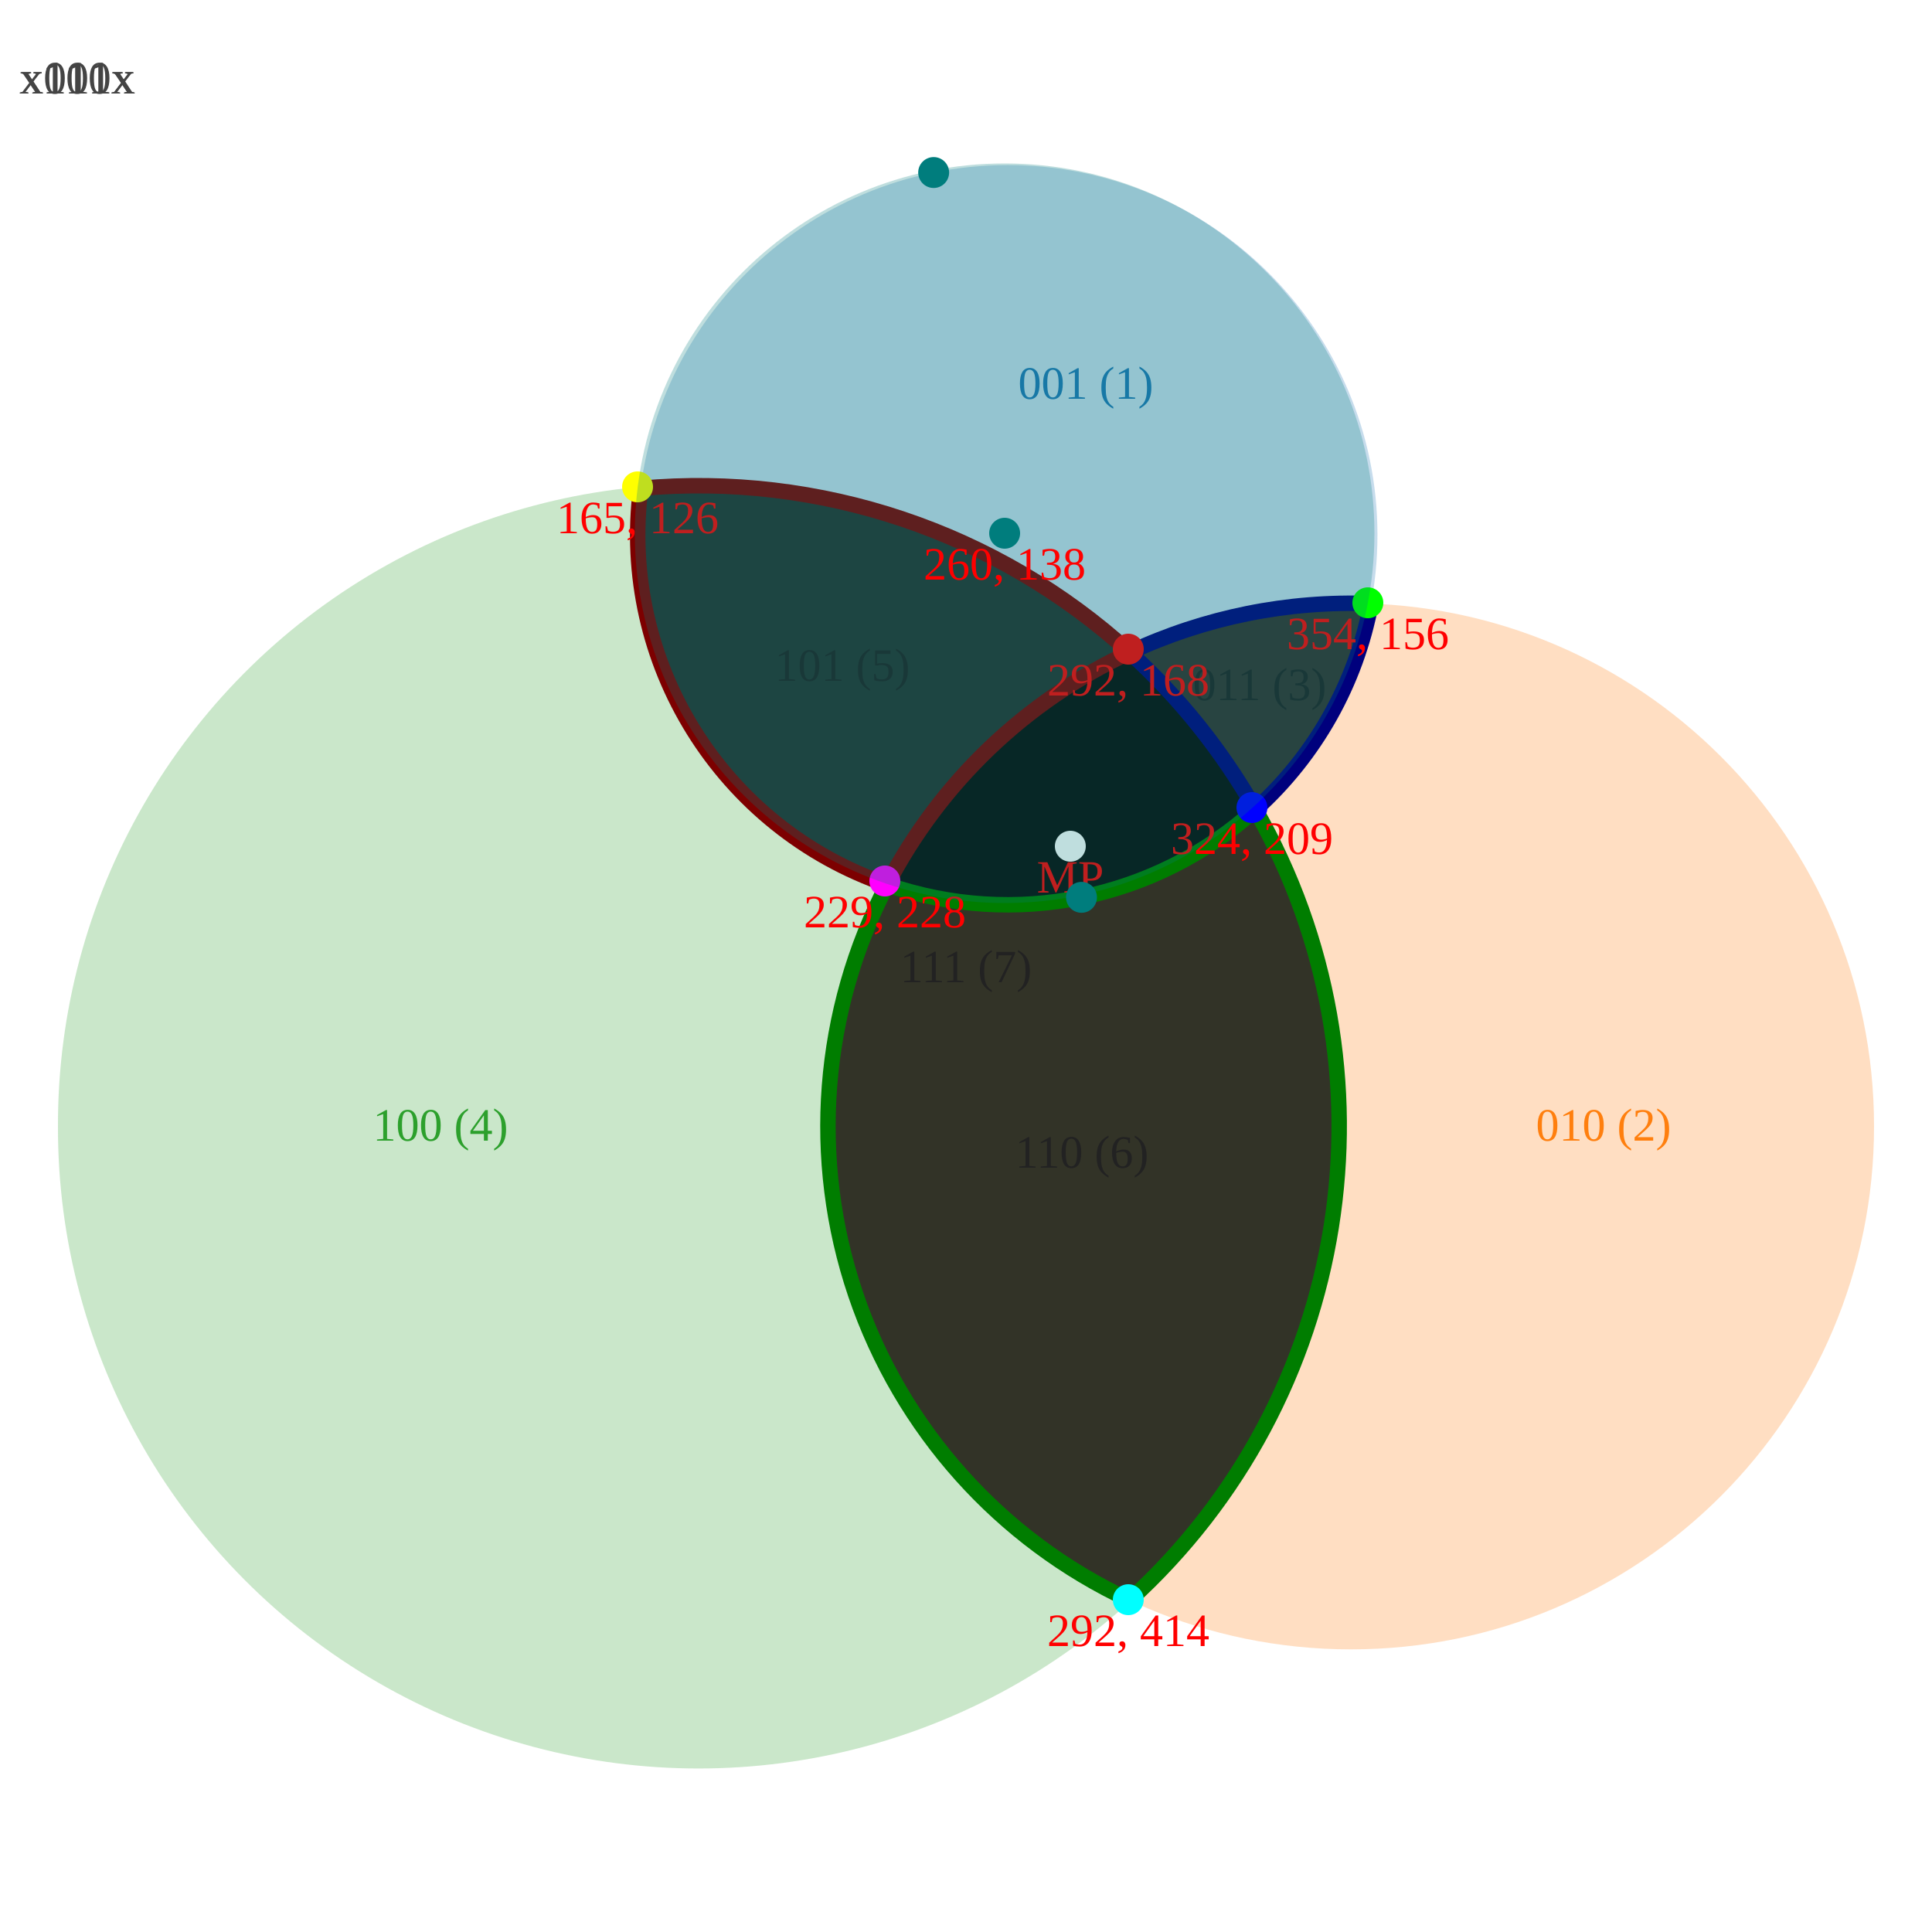
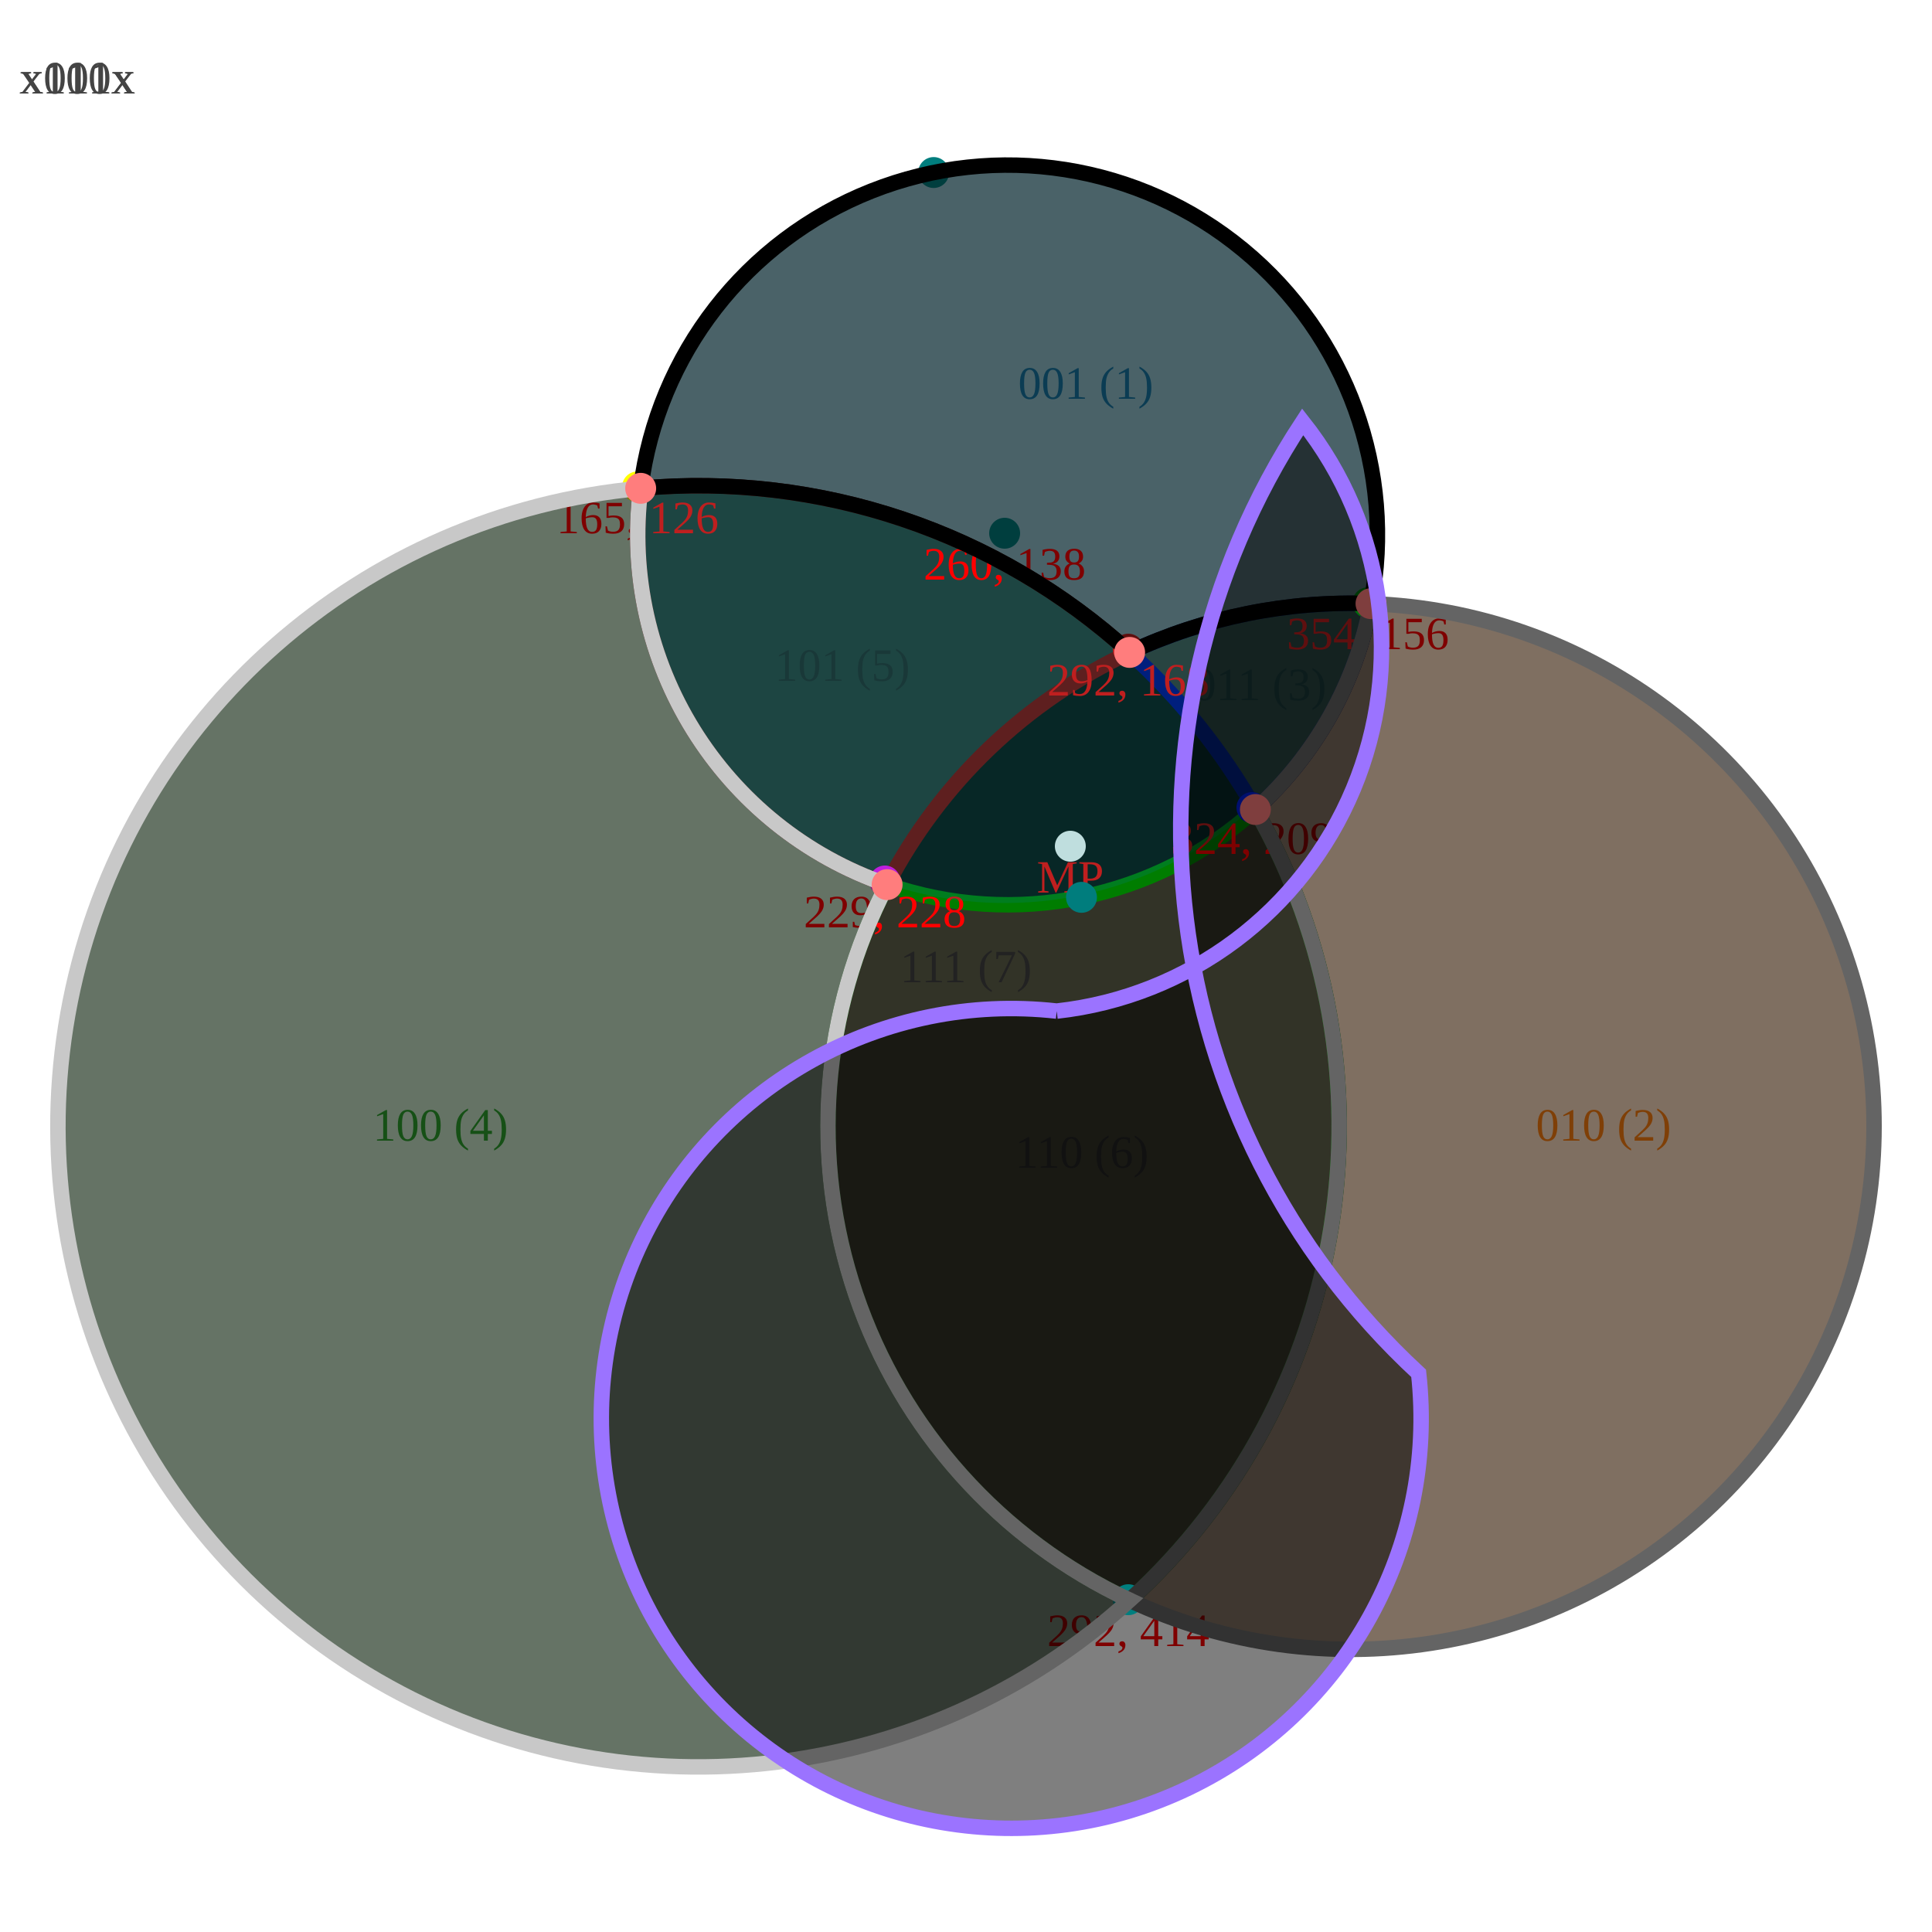
<svg xmlns="http://www.w3.org/2000/svg" width="500" height="500" version="1.1">
  <g class="venn-area venn-circle venn-sets-0">
    <path d=" M 260.764 138.442  m -95.718 0  a 95.718 95.718 0 1 0 191.436 0  a 95.718 95.718 0 1 0 -191.436 0" style="fill-opacity: 0.25; fill: rgb(31, 119, 180); stroke-opacity: 0; stroke: rgb(255, 255, 255); stroke-width: 0px;" />
    <text text-anchor="middle" dy=".35em" x="281" y="99" style="fill: rgb(31, 119, 180);">
      <tspan x="281" y="99" dy="0.35em">001 (1)</tspan>
    </text>
  </g>
  <g class="venn-area venn-circle venn-sets-1">
    <path d=" M 349.634 291.488  m -135.366 0  a 135.366 135.366 0 1 0 270.732 0  a 135.366 135.366 0 1 0 -270.732 0" style="fill-opacity: 0.25; fill: rgb(255, 127, 14); stroke-opacity: 0; stroke: rgb(255, 255, 255); stroke-width: 0px;" />
    <text text-anchor="middle" dy=".35em" x="415" y="291" style="fill: rgb(255, 127, 14);">
      <tspan x="415" y="291" dy="0.35em">010 (2)</tspan>
    </text>
  </g>
  <g class="venn-area venn-circle venn-sets-2">
    <path d=" M 180.789 291.488  m -165.789 0  a 165.789 165.789 0 1 0 331.577 0  a 165.789 165.789 0 1 0 -331.577 0" style="fill-opacity: 0.25; fill: rgb(44, 160, 44); stroke-opacity: 0; stroke: rgb(255, 255, 255); stroke-width: 0px;" />
    <text text-anchor="middle" dy=".35em" x="114" y="291" style="fill: rgb(44, 160, 44);">
      <tspan x="114" y="291" dy="0.35em">100 (4)</tspan>
    </text>
  </g>
  <g class="venn-area venn-intersection venn-sets-0_1">
    <path d=" M 229.586 228.94  A 135.366 135.366 0 0 1 354.816 156.221  A 95.718 95.718 0 0 1 229.586 228.94" style="fill-opacity: 0.5; stroke-opacity: 0; stroke: rgb(255, 255, 255); stroke-width: 0px;" />
    <text text-anchor="middle" dy=".35em" x="326" y="177" style="fill: rgb(68, 68, 68);">
      <tspan x="326" y="177" dy="0.35em">011 (3)</tspan>
    </text>
  </g>
  <g class="venn-area venn-intersection venn-sets-0_2">
    <path d=" M 165.809 126.378  A 165.789 165.789 0 0 1 324.888 209.505  A 95.718 95.718 0 0 1 165.809 126.378" style="fill-opacity: 0.5; stroke-opacity: 0; stroke: rgb(255, 255, 255); stroke-width: 0px;" />
    <text text-anchor="middle" dy=".35em" x="218" y="172" style="fill: rgb(68, 68, 68);">
      <tspan x="218" y="172" dy="0.35em">101 (5)</tspan>
    </text>
  </g>
  <g class="venn-area venn-intersection venn-sets-1_2">
    <path d=" M 292.342 414.132  A 135.366 135.366 0 0 1 292.342 168.844  A 165.789 165.789 0 0 1 292.342 414.132" style="fill-opacity: 0.5; stroke-opacity: 0; stroke: rgb(255, 255, 255); stroke-width: 0px;" />
    <text text-anchor="middle" dy=".35em" x="280" y="298" style="fill: rgb(68, 68, 68);">
      <tspan x="280" y="298" dy="0.35em">110 (6)</tspan>
    </text>
  </g>
  <g class="venn-area venn-intersection venn-sets-0_1_2">
    <path d=" M 229.586 228.94  A 135.366 135.366 0 0 1 292.342 168.844  A 165.789 165.789 0 0 1 324.888 209.505  A 95.718 95.718 0 0 1 229.586 228.94" style="fill-opacity: 0.5; stroke-opacity: 1; stroke: rgb(255, 255, 255); stroke-width: 0px;" />
    <text text-anchor="middle" dy=".35em" x="250" y="250" style="fill: rgb(68, 68, 68);">111 (7)</text>
  </g>
  <g class="venn-area venn-intersection venn-sets-0_2_n1">
    <path d=" M 165.809 126.378  A 165.789 165.789 0 0 1 292.342 168.844  A 135.366 135.366 0 0 0 229.586 228.94  A 95.718 95.718 0 0 1 165.809 126.378" style="fill-opacity: 0.5; stroke-opacity: 1; stroke: rgb(125, 0, 0); stroke-width: 4px;" />
    <text text-anchor="middle" dy=".35em" x="20" y="20" style="fill: rgb(68, 68, 68);">x101x</text>
  </g>
  <g class="venn-area venn-intersection venn-sets-1_2_n0">
    <path d=" M 229.586 228.94  A 95.718 95.718 0 0 0 324.888 209.505  A 165.789 165.789 0 0 1 292.342 414.132  A 135.366 135.366 0 0 1 229.586 228.94" style="fill-opacity: 0.5; stroke-opacity: 1; stroke: rgb(0, 125, 0); stroke-width: 4px;" />
    <text text-anchor="middle" dy=".35em" x="20" y="20" style="fill: rgb(68, 68, 68);">x110x</text>
  </g>
  <g class="venn-area venn-intersection venn-sets-0_1_n2">
    <path d=" M 292.342 168.844  A 135.366 135.366 0 0 1 354.816 156.221  A 95.718 95.718 0 0 1 324.888 209.505  A 165.789 165.789 0 0 0 292.342 168.844" style="fill-opacity: 0.5; stroke-opacity: 1; stroke: rgb(0, 0, 125); stroke-width: 4px;" />
    <text text-anchor="middle" dy=".35em" x="20" y="20" style="fill: rgb(68, 68, 68);">x011x</text>
  </g>
  <circle cx="292" cy="168" r="4" style="fill-opacity: 1; fill:rgb(255, 0, 0); " />
  <text text-anchor="middle" dy=".35em" x="292" y="168" style="fill: rgb(255, 0, 0);">
    <tspan x="292" y="168" dy="1.0em">292, 168</tspan>
  </text>
  <circle cx="354" cy="156" r="4" style="fill-opacity: 1; fill:rgb(0, 255, 0); " />
  <text text-anchor="middle" dy=".35em" x="354" y="156" style="fill: rgb(255, 0, 0);">
    <tspan x="354" y="156" dy="1.0em">354, 156</tspan>
  </text>
  <circle cx="324" cy="209" r="4" style="fill-opacity: 1; fill:rgb(0, 0, 255); " />
  <text text-anchor="middle" dy=".35em" x="324" y="209" style="fill: rgb(255, 0, 0);">
    <tspan x="324" y="209" dy="1.0em">324, 209</tspan>
  </text>
  <circle cx="292" cy="414" r="4" style="fill-opacity: 1; fill:rgb(0, 255, 255); " />
  <text text-anchor="middle" dy=".35em" x="292" y="414" style="fill: rgb(255, 0, 0);">
    <tspan x="292" y="414" dy="1.0em">292, 414</tspan>
  </text>
  <circle cx="229" cy="228" r="4" style="fill-opacity: 1; fill:rgb(255, 0, 255); " />
  <text text-anchor="middle" dy=".35em" x="229" y="228" style="fill: rgb(255, 0, 0);">
    <tspan x="229" y="228" dy="1.0em">229, 228</tspan>
  </text>
  <circle cx="165" cy="126" r="4" style="fill-opacity: 1; fill:rgb(255, 255, 0); " />
  <text text-anchor="middle" dy=".35em" x="165" y="126" style="fill: rgb(255, 0, 0);">
    <tspan x="165" y="126" dy="1.0em">165, 126</tspan>
  </text>
  <circle cx="277" cy="219" r="4" style="fill-opacity: 1; fill:rgb(255, 255, 255); " />
  <text text-anchor="middle" dy=".35em" x="277" y="219" style="fill: rgb(255, 0, 0);">
    <tspan x="277" y="219" dy="1.0em">MP</tspan>
  </text>
  <circle cx="260" cy="138" r="95.7" style="fill-opacity: 0.25; fill:rgb(0, 125, 125); " />
  <text text-anchor="middle" dy=".35em" x="277" y="219" style="fill: rgb(255, 0, 0);">
    <tspan x="260" y="138" dy="1.0em" />
  </text>
  <circle cx="260" cy="138" r="4" style="fill-opacity: 1; fill:rgb(0, 125, 125); " />
  <text text-anchor="middle" dy=".35em" x="277" y="219" style="fill: rgb(255, 0, 0);">
    <tspan x="260" y="138" dy="1.0em">260, 138</tspan>
  </text>
  <circle cx="241.63" cy="44.65" r="4" style="fill-opacity: 1; fill:rgb(0, 125, 125); " />
  <circle cx="279.89" cy="232.23" r="4" style="fill-opacity: 1; fill:rgb(0, 125, 125); " />
+   <path d=" M 165.809 126.378  A 95.718 95.718 0 1 1 354.816 156.221  A 135.366 135.366 0 0 0 292.342 168.844  A 165.789 165.789 0 0 0 165.809 126.378" style="fill-opacity: 0.5; stroke-opacity: 1; stroke: rgb(0, 0, 0); stroke-width: 4px;" />
+   <path d=" M 292.342 414.132  A 165.789 165.789 0 0 0 324.888 209.505  A 95.718 95.718 0 0 0 354.816 156.221  A 135.366 135.366 0 1 1 292.342 414.132" style="fill-opacity: 0.5; stroke-opacity: 1; stroke: rgb(100, 100, 100); stroke-width: 4px;" />
+   <path d=" M 165.809 126.378  A 95.718 95.718 0 0 0 229.586 228.94  A 135.366 135.366 0 0 0 292.342 414.132  A 165.789 165.789 0 1 1 165.809 126.378" style="fill-opacity: 0.5; stroke-opacity: 1; stroke: rgb(200, 200, 200); stroke-width: 4px;" />
+   <circle cx="292.342" cy="168.844 " r="4" style="fill-opacity: 1; fill:rgb(255, 125, 125); " />
+   <circle cx="354.816" cy="156.221" r="4" style="fill-opacity: 1; fill:rgb(255, 125, 125); " />
+   <circle cx="324.888" cy="209.505" r="4" style="fill-opacity: 1; fill:rgb(255, 125, 125); " />
+   <circle cx="229.586" cy="228.94" r="4" style="fill-opacity: 1; fill:rgb(255, 125, 125); " />
+   <circle cx="165.809" cy="126.378" r="4" style="fill-opacity: 1; fill:rgb(255, 125, 125); " />
+   <path d=" M 273.486 261.668  A 94.445 94.445 0 0 0 337.137 109.174  A 191.851 191.851 0 0 0 367.14 355.422  A 106.079 106.079 0 1 1 273.486 261.668" style="fill-opacity: 0.5; stroke-opacity: 1; stroke: rgb(155, 115, 255); stroke-width: 4px;" />
</svg>
